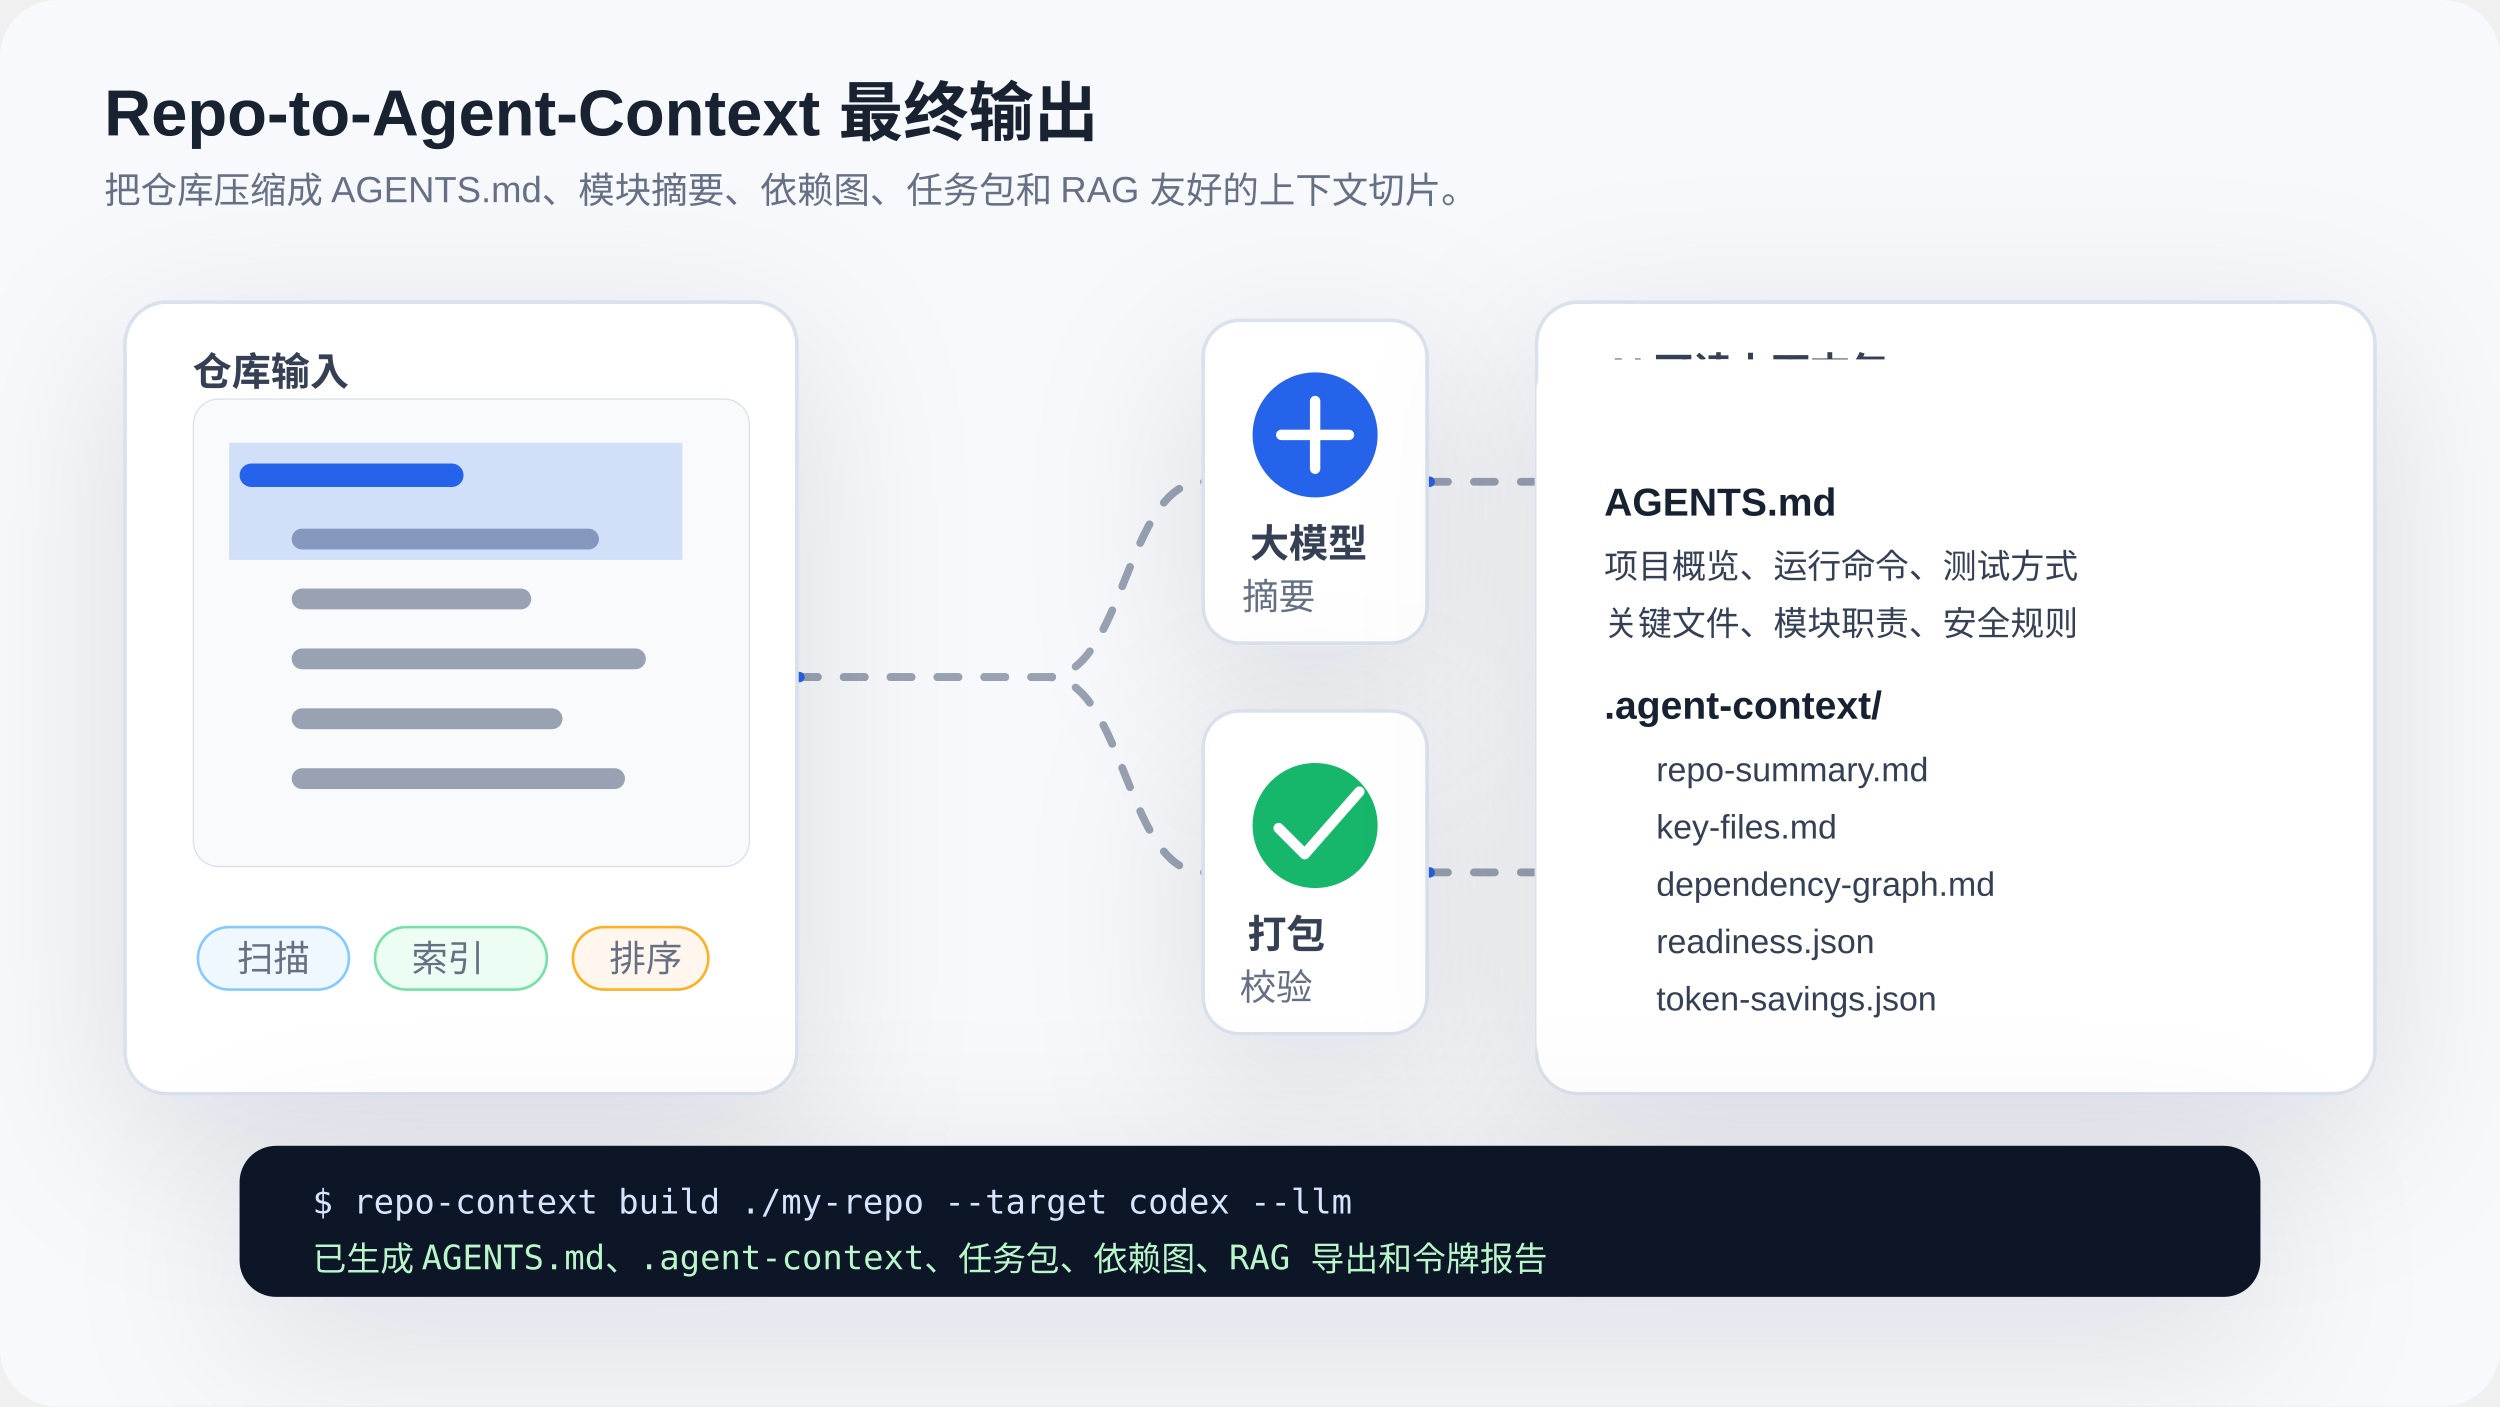
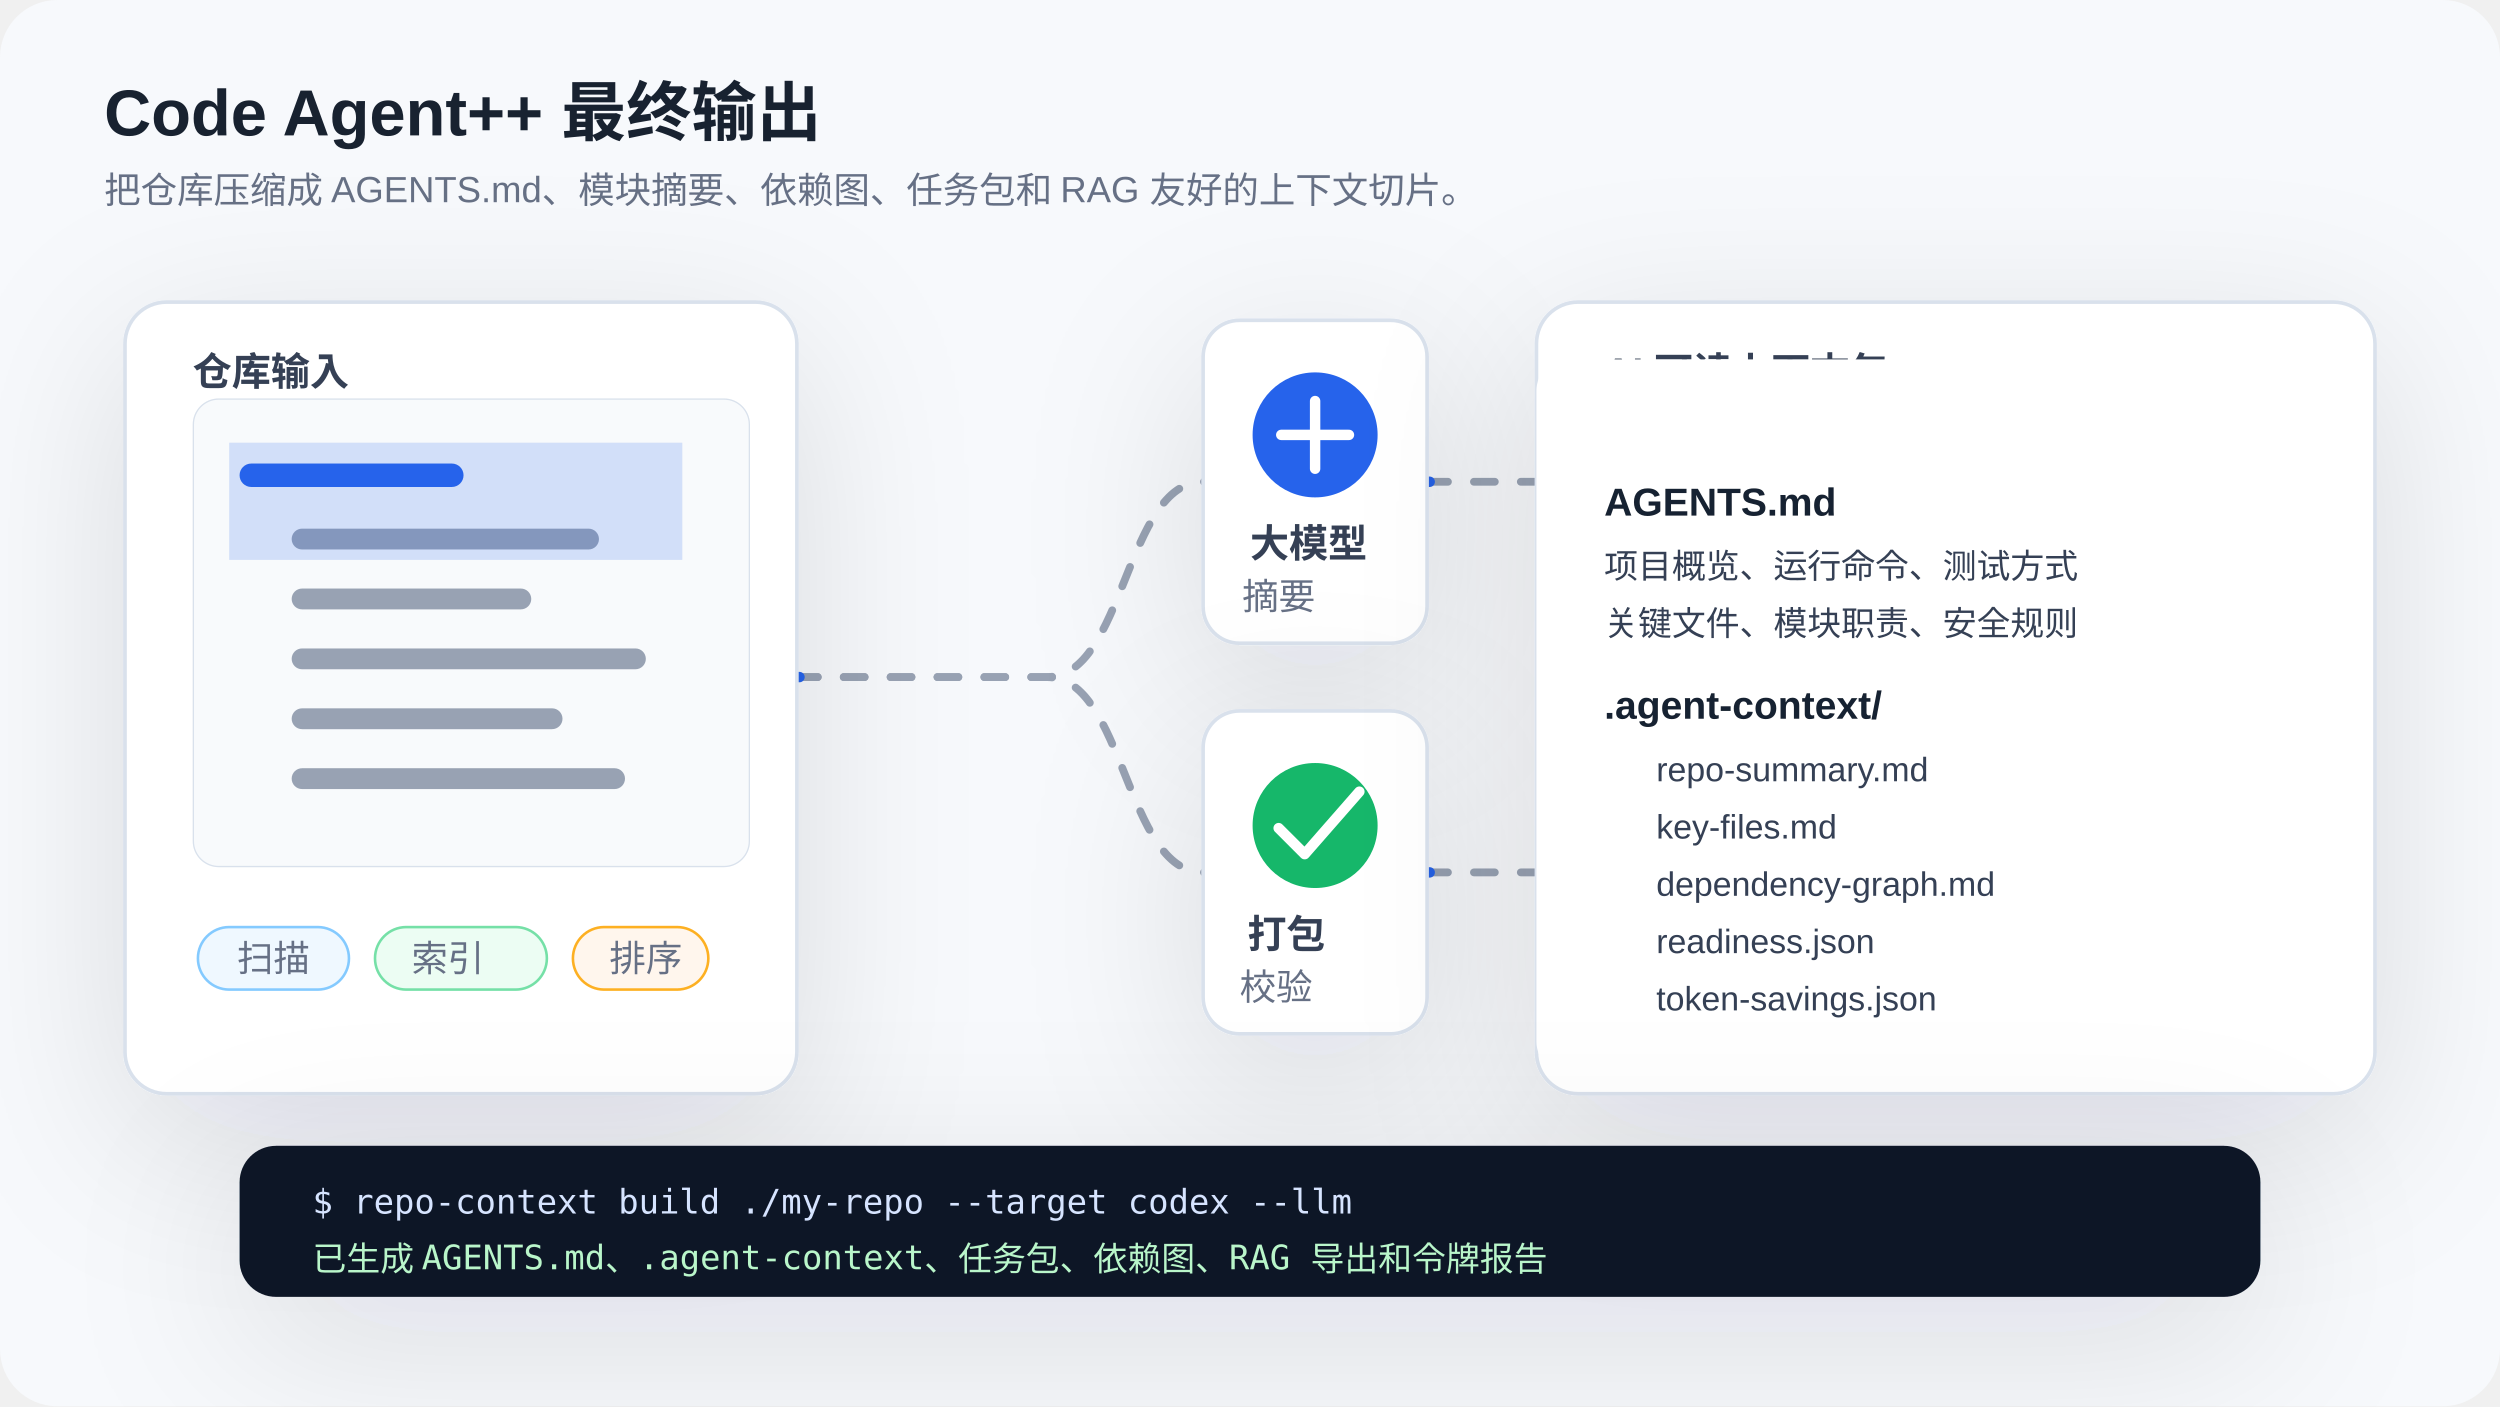
<svg xmlns="http://www.w3.org/2000/svg" width="960" height="540" viewBox="0 0 960 540" fill="none" role="img" aria-labelledby="title desc">
  <style>
    .bg { fill: #f7f9fc; }
    .panel { fill: #ffffff; stroke: #d9e1ec; stroke-width: 1.4; }
    .shadow { filter: drop-shadow(0 18px 34px rgba(24, 36, 58, .12)); }
    .title { fill: #182230; font-family: "Segoe UI", Arial, sans-serif; font-weight: 750; font-size: 25px; }
    .muted { fill: #667085; font-family: "Segoe UI", Arial, sans-serif; font-size: 14px; }
    .label { fill: #344054; font-family: "Segoe UI", Arial, sans-serif; font-weight: 700; font-size: 15px; }
    .code { fill: #d6e4ff; font-family: "SFMono-Regular", Consolas, monospace; font-size: 13px; }
    .code2 { fill: #b9f6ca; font-family: "SFMono-Regular", Consolas, monospace; font-size: 13px; }
    .doc { fill: #344054; font-family: "Segoe UI", Arial, sans-serif; font-size: 13px; }
    .docStrong { fill: #182230; font-family: "Segoe UI", Arial, sans-serif; font-weight: 700; font-size: 15px; }
    .chip { fill: #eff8ff; stroke: #84caff; }
    .chip2 { fill: #ecfdf3; stroke: #75e0a7; }
    .chip3 { fill: #fff6ed; stroke: #fdb022; }
    .line { stroke: #98a2b3; stroke-width: 3; stroke-linecap: round; stroke-dasharray: 8 10; }
    .flow { stroke: #2563eb; stroke-width: 4; stroke-linecap: round; stroke-dasharray: 1 900; animation: flow 6.6s ease-in-out infinite; }
    .scan { fill: #2563eb; opacity: .18; animation: scan 6.6s ease-in-out infinite; }
    .pulse { animation: pulse 6.6s ease-in-out infinite; transform-box: fill-box; transform-origin: center; }
    .fade1 { animation: fade 6.6s ease-in-out infinite; animation-delay: 0s; }
    .fade2 { animation: fade 6.6s ease-in-out infinite; animation-delay: .75s; }
    .fade3 { animation: fade 6.6s ease-in-out infinite; animation-delay: 1.5s; }
    .scroll { animation: scrollDoc 6.6s ease-in-out infinite; }
    .bar { animation: grow 6.6s ease-in-out infinite; transform-box: fill-box; transform-origin: left center; }
    @keyframes flow {
      0%, 8% { stroke-dasharray: 1 900; }
      56%, 100% { stroke-dasharray: 900 1; }
    }
    @keyframes scan {
      0%, 10% { transform: translateY(0); opacity: .04; }
      38% { transform: translateY(122px); opacity: .22; }
      58%, 100% { transform: translateY(122px); opacity: .05; }
    }
    @keyframes pulse {
      0%, 100% { transform: scale(1); opacity: 1; }
      45% { transform: scale(1.06); opacity: .88; }
    }
    @keyframes fade {
      0%, 18% { opacity: .35; transform: translateY(8px); }
      32%, 82% { opacity: 1; transform: translateY(0); }
      100% { opacity: .35; transform: translateY(8px); }
    }
    @keyframes scrollDoc {
      0%, 24% { transform: translateY(0); }
      50%, 68% { transform: translateY(-88px); }
      86%, 100% { transform: translateY(-162px); }
    }
    @keyframes grow {
      0%, 18% { transform: scaleX(.08); }
      48%, 100% { transform: scaleX(1); }
    }
  </style>
  <defs>
    <clipPath id="docClip">
      <rect x="590" y="138" width="292" height="274" rx="12" />
    </clipPath>
    <clipPath id="repoClip">
      <rect x="74" y="153" width="214" height="180" rx="10" />
    </clipPath>
  </defs>
  <rect class="bg" width="960" height="540" rx="22" />
-   <text x="40" y="52" class="title">Repo-to-Agent-Context 最终输出</text>
+   <text x="40" y="52" class="title">Code Agent++ 最终输出</text>
  <text x="40" y="78" class="muted">把仓库压缩成 AGENTS.md、模块摘要、依赖图、任务包和 RAG 友好的上下文切片。</text>
  <path class="line" d="M306 260 H402 C432 260 432 185 462 185 H548" />
  <path class="line" d="M306 260 H402 C432 260 432 335 462 335 H548" />
  <path class="line" d="M548 185 H590" />
  <path class="line" d="M548 335 H590" />
  <path class="flow" d="M306 260 H402 C432 260 432 185 462 185 H548 M548 185 H590 M306 260 H402 C432 260 432 335 462 335 H548 M548 335 H590" />
  <g class="fade1 shadow">
    <rect x="48" y="116" width="258" height="304" rx="16" class="panel" />
    <text x="74" y="148" class="label">仓库输入</text>
    <g clip-path="url(#repoClip)">
      <rect x="74" y="153" width="214" height="180" rx="10" fill="#f8fafc" stroke="#d9e1ec" />
      <rect x="92" y="178" width="86" height="9" rx="4.5" fill="#2563eb" />
      <rect x="112" y="203" width="118" height="8" rx="4" fill="#98a2b3" />
      <rect x="112" y="226" width="92" height="8" rx="4" fill="#98a2b3" />
      <rect x="112" y="249" width="136" height="8" rx="4" fill="#98a2b3" />
      <rect x="112" y="272" width="104" height="8" rx="4" fill="#98a2b3" />
      <rect x="112" y="295" width="128" height="8" rx="4" fill="#98a2b3" />
      <rect x="88" y="170" width="174" height="45" class="scan" />
    </g>
    <rect x="76" y="356" width="58" height="24" rx="12" class="chip" />
    <text x="91" y="373" class="muted">扫描</text>
    <rect x="144" y="356" width="66" height="24" rx="12" class="chip2" />
    <text x="158" y="373" class="muted">索引</text>
    <rect x="220" y="356" width="52" height="24" rx="12" class="chip3" />
    <text x="234" y="373" class="muted">排序</text>
  </g>
  <g class="fade2 shadow">
    <rect x="462" y="123" width="86" height="124" rx="14" class="panel" />
    <circle cx="505" cy="167" r="24" fill="#2563eb" class="pulse" />
    <path d="M492 167 H518 M505 154 V180" stroke="#fff" stroke-width="4" stroke-linecap="round" />
    <text x="480" y="214" class="label">大模型</text>
    <text x="477" y="234" class="muted">摘要</text>
  </g>
  <g class="fade3 shadow">
    <rect x="462" y="273" width="86" height="124" rx="14" class="panel" />
    <circle cx="505" cy="317" r="24" fill="#12b76a" class="pulse" />
    <path d="M491 318 L501 328 L522 304" stroke="#fff" stroke-width="4" stroke-linecap="round" stroke-linejoin="round" />
    <text x="479" y="364" class="label">打包</text>
    <text x="476" y="384" class="muted">校验</text>
  </g>
  <g class="shadow">
    <rect x="590" y="116" width="322" height="304" rx="16" class="panel" />
    <text x="616" y="148" class="label">AI 可读上下文包</text>
    <rect x="616" y="166" width="142" height="10" rx="5" fill="#2563eb" class="bar" />
    <rect x="590" y="138" width="292" height="274" rx="12" fill="#ffffff" />
    <g clip-path="url(#docClip)">
      <g class="scroll">
        <text x="616" y="198" class="docStrong">AGENTS.md</text>
        <text x="616" y="222" class="doc">项目概览、运行命令、测试方式</text>
        <text x="616" y="244" class="doc">关键文件、模块职责、安全规则</text>
        <text x="616" y="276" class="docStrong">.agent-context/</text>
        <text x="636" y="300" class="doc">repo-summary.md</text>
        <text x="636" y="322" class="doc">key-files.md</text>
        <text x="636" y="344" class="doc">dependency-graph.md</text>
        <text x="636" y="366" class="doc">readiness.json</text>
        <text x="636" y="388" class="doc">token-savings.json</text>
        <text x="616" y="430" class="docStrong">智能体可读性：86/100</text>
        <rect x="616" y="448" width="204" height="9" rx="4.5" fill="#e4e7ec" />
        <rect x="616" y="448" width="176" height="9" rx="4.5" fill="#12b76a" />
        <text x="616" y="484" class="docStrong">令牌节省报告</text>
        <text x="616" y="508" class="doc">原始仓库：52k 令牌</text>
        <text x="616" y="530" class="doc">上下文包：10k 令牌</text>
        <text x="616" y="552" class="doc">压缩倍率：5x</text>
        <text x="616" y="596" class="docStrong">任务上下文包</text>
        <text x="636" y="620" class="doc">bugfix-context.md</text>
        <text x="636" y="642" class="doc">feature-context.md</text>
        <text x="636" y="664" class="doc">refactor-context.md</text>
        <text x="616" y="702" class="docStrong">RAG 导出</text>
        <text x="636" y="726" class="doc">documents.jsonl</text>
        <text x="636" y="748" class="doc">manifest.json</text>
      </g>
    </g>
  </g>
  <g class="shadow">
    <rect x="92" y="440" width="776" height="58" rx="14" fill="#101828" />
    <text x="120" y="466" class="code">$ repo-context build ./my-repo --target codex --llm</text>
    <text x="120" y="488" class="code2">已生成 AGENTS.md、.agent-context、任务包、依赖图、RAG 导出和令牌报告</text>
  </g>
</svg>
